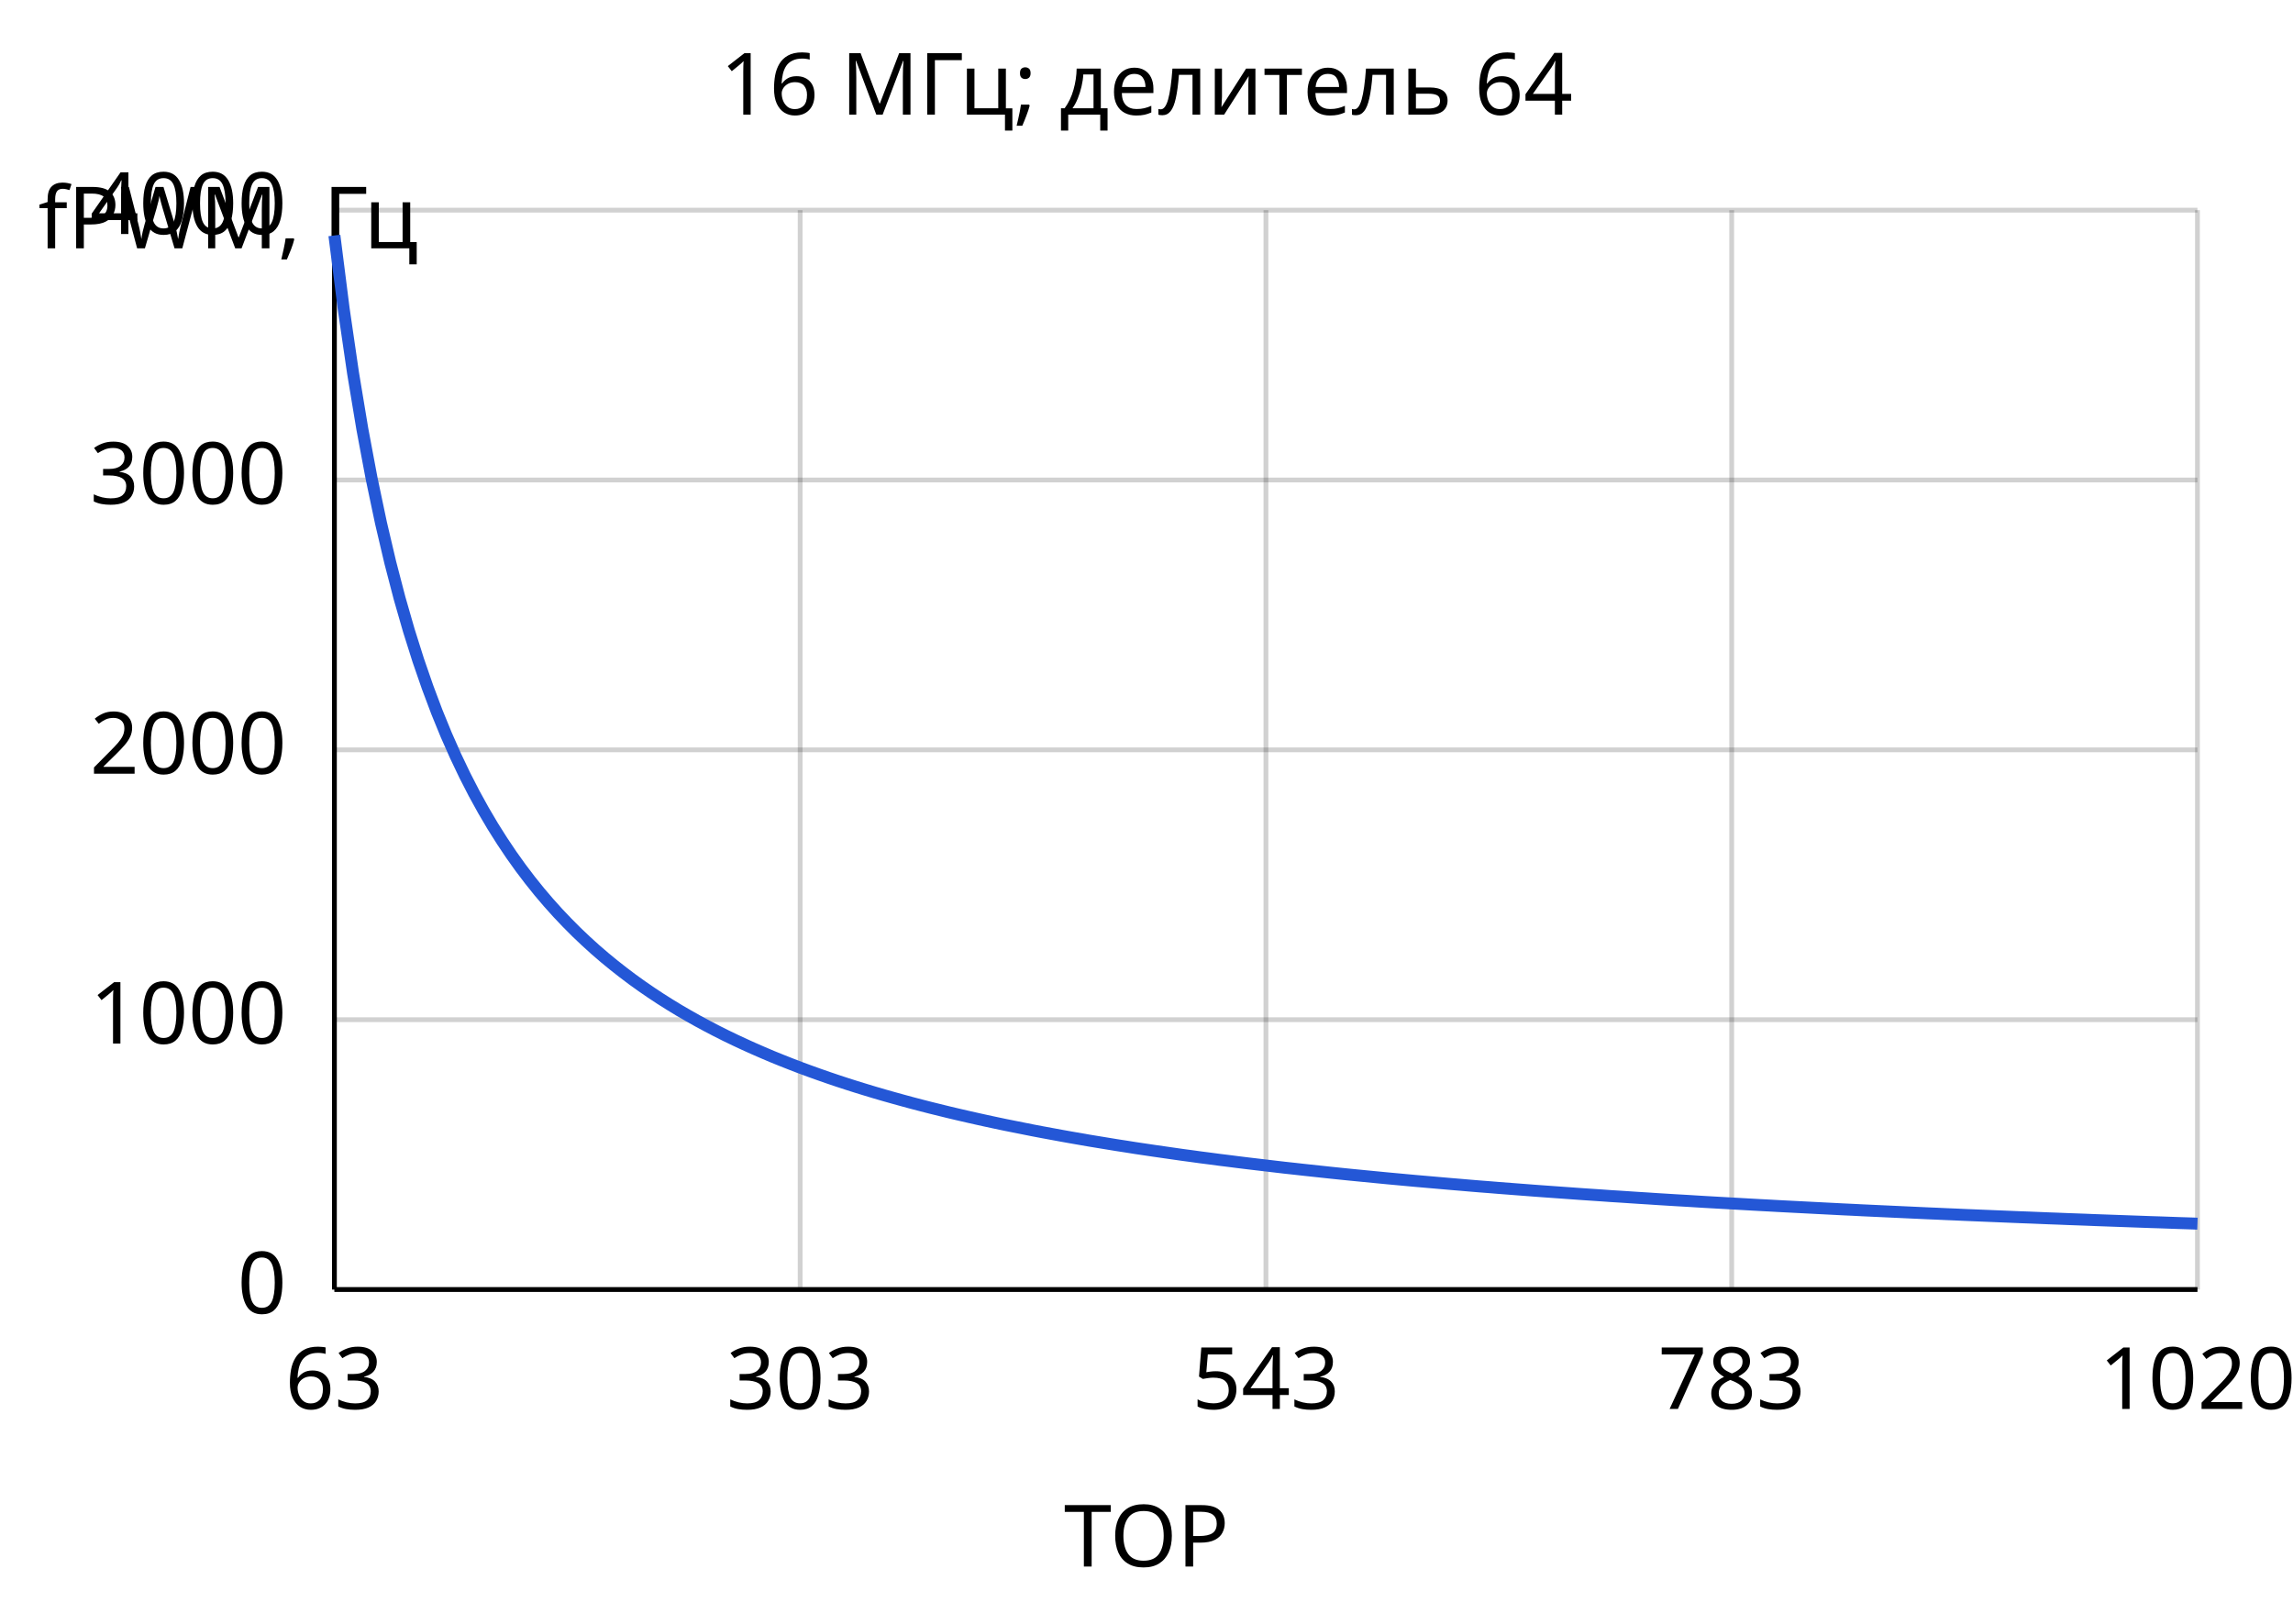
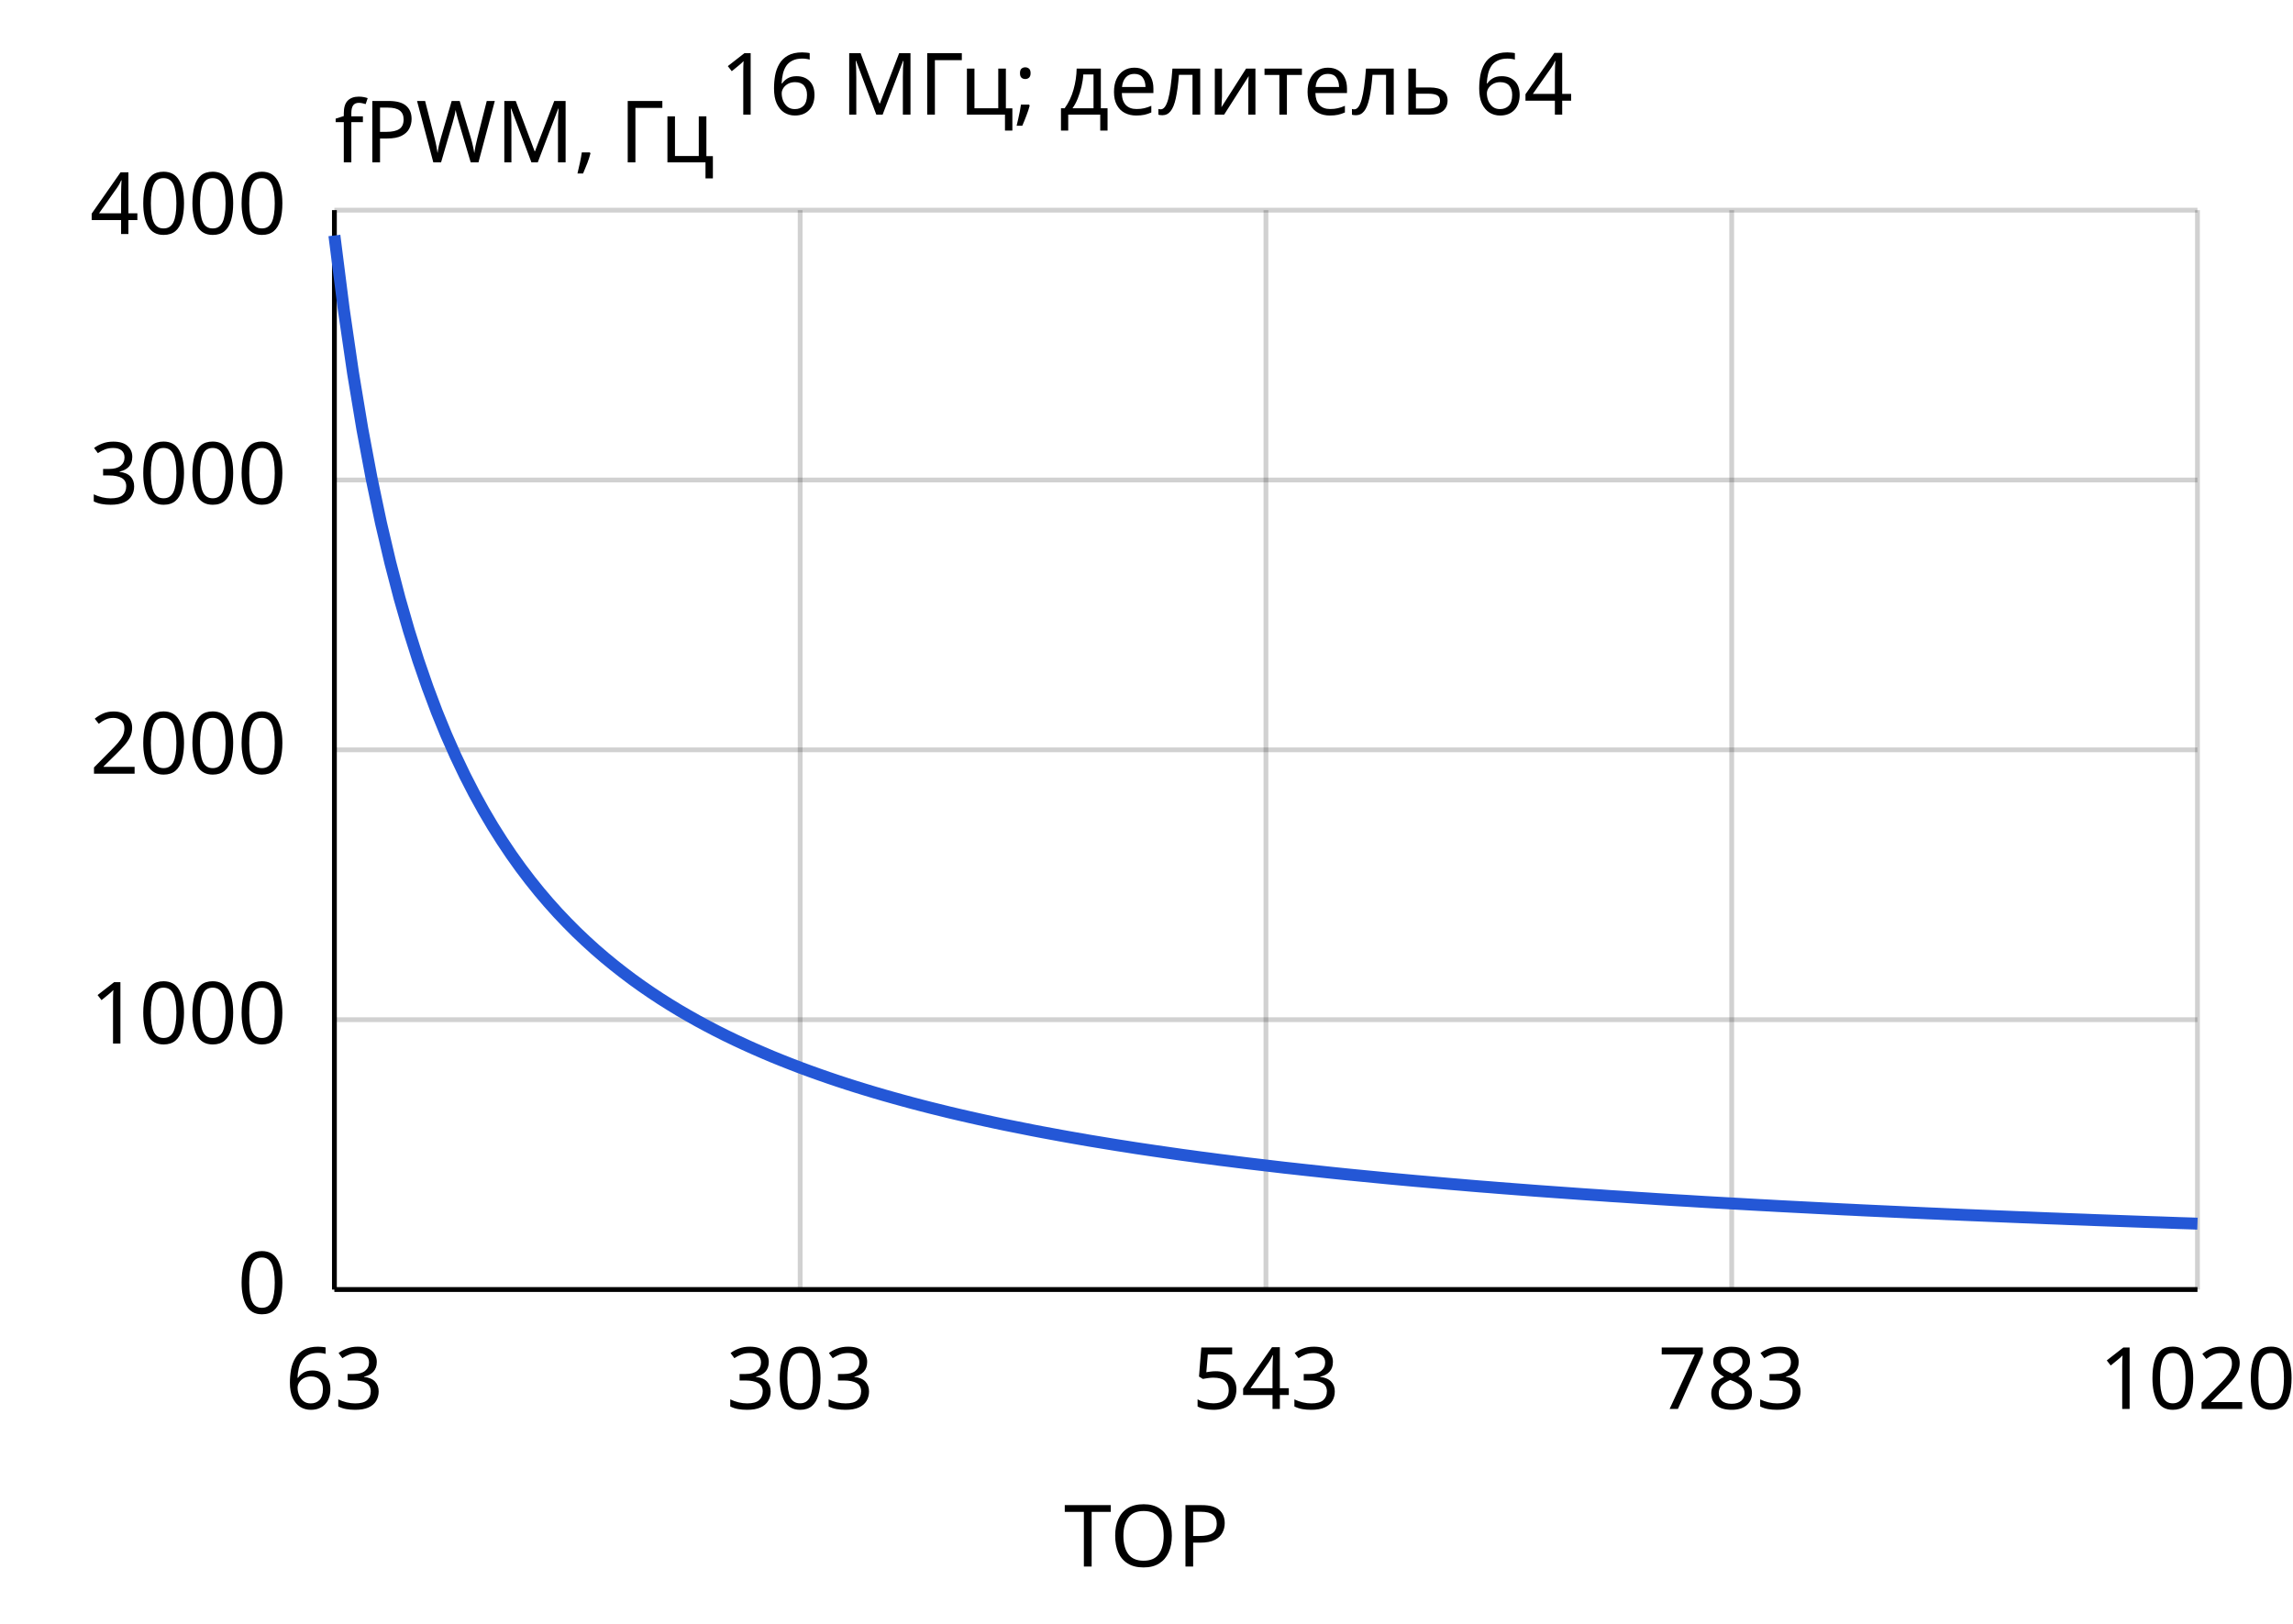
<svg xmlns="http://www.w3.org/2000/svg" viewBox="0 0 480 340" role="img">
  <defs>
    <marker id="arrow" viewBox="0 0 10 10" refX="8" refY="5" markerWidth="7" markerHeight="7" orient="auto-start-reverse">
      <path d="M0 0L10 5L0 10" fill="currentColor" />
    </marker>
  </defs>
  <g font-family="system-ui" font-size="18" fill="currentColor" stroke="none">
    <text x="240" y="24" text-anchor="middle">16 МГц; делитель 64</text>
    <text x="240" y="328" text-anchor="middle">TOP</text>
-     <text x="8" y="52">fPWM, Гц</text>
+     <text x="70" y="34">fPWM, Гц</text>
    <line x1="70" y1="44" x2="70" y2="270" stroke="currentColor" opacity=".18" />
    <line x1="70" y1="270" x2="460" y2="270" stroke="currentColor" opacity=".18" />
    <text x="70" y="295" text-anchor="middle">63</text>
    <text x="60" y="275" text-anchor="end">0</text>
    <line x1="167.5" y1="44" x2="167.5" y2="270" stroke="currentColor" opacity=".18" />
    <line x1="70" y1="213.5" x2="460" y2="213.5" stroke="currentColor" opacity=".18" />
    <text x="167.5" y="295" text-anchor="middle">303</text>
    <text x="60" y="218.5" text-anchor="end">1000</text>
    <line x1="265" y1="44" x2="265" y2="270" stroke="currentColor" opacity=".18" />
    <line x1="70" y1="157" x2="460" y2="157" stroke="currentColor" opacity=".18" />
    <text x="265" y="295" text-anchor="middle">543</text>
    <text x="60" y="162" text-anchor="end">2000</text>
    <line x1="362.5" y1="44" x2="362.5" y2="270" stroke="currentColor" opacity=".18" />
    <line x1="70" y1="100.5" x2="460" y2="100.5" stroke="currentColor" opacity=".18" />
    <text x="362.5" y="295" text-anchor="middle">783</text>
    <text x="60" y="105.5" text-anchor="end">3000</text>
    <line x1="460" y1="44" x2="460" y2="270" stroke="currentColor" opacity=".18" />
    <line x1="70" y1="44" x2="460" y2="44" stroke="currentColor" opacity=".18" />
    <text x="460" y="295" text-anchor="middle">1020</text>
    <text x="60" y="49" text-anchor="end">4000</text>
    <line x1="70" y1="44" x2="70" y2="270" stroke="currentColor" />
    <line x1="70" y1="270" x2="460" y2="270" stroke="currentColor" />
    <polyline points="70.00,49.30 71.95,64.69 73.90,78.08 75.85,89.83 77.80,100.23 79.75,109.49 81.70,117.79 83.65,125.28 85.60,132.06 87.55,138.24 89.50,143.88 91.45,149.07 93.40,153.84 95.35,158.25 97.30,162.34 99.25,166.14 101.20,169.68 103.15,172.99 105.10,176.08 107.05,178.99 109.00,181.72 110.95,184.29 112.90,186.72 114.85,189.01 116.80,191.18 118.75,193.23 120.70,195.19 122.65,197.04 124.60,198.81 126.55,200.49 128.50,202.09 130.45,203.62 132.40,205.09 134.35,206.49 136.30,207.83 138.25,209.12 140.20,210.35 142.15,211.54 144.10,212.67 146.05,213.77 148.00,214.82 149.95,215.84 151.90,216.82 153.85,217.76 155.80,218.67 157.75,219.55 159.70,220.40 161.65,221.23 163.60,222.02 165.55,222.79 167.50,223.54 169.45,224.26 171.40,224.96 173.35,225.64 175.30,226.30 177.25,226.94 179.20,227.56 181.15,228.16 183.10,228.75 185.05,229.32 187.00,229.87 188.95,230.41 190.90,230.94 192.85,231.45 194.80,231.95 196.75,232.43 198.70,232.91 200.65,233.37 202.60,233.82 204.55,234.26 206.50,234.69 208.45,235.11 210.40,235.52 212.35,235.91 214.30,236.30 216.25,236.69 218.20,237.06 220.15,237.42 222.10,237.78 224.05,238.13 226.00,238.47 227.95,238.81 229.90,239.13 231.85,239.45 233.80,239.77 235.75,240.07 237.70,240.38 239.65,240.67 241.60,240.96 243.55,241.24 245.50,241.52 247.45,241.80 249.40,242.06 251.35,242.33 253.30,242.58 255.25,242.84 257.20,243.08 259.15,243.33 261.10,243.57 263.05,243.80 265.00,244.03 266.95,244.26 268.90,244.49 270.85,244.70 272.80,244.92 274.75,245.13 276.70,245.34 278.65,245.55 280.60,245.75 282.55,245.95 284.50,246.14 286.45,246.33 288.40,246.52 290.35,246.71 292.30,246.89 294.25,247.07 296.20,247.25 298.15,247.42 300.10,247.59 302.05,247.76 304.00,247.93 305.95,248.09 307.90,248.26 309.85,248.42 311.80,248.57 313.75,248.73 315.70,248.88 317.65,249.03 319.60,249.18 321.55,249.33 323.50,249.47 325.45,249.61 327.40,249.75 329.35,249.89 331.30,250.03 333.25,250.16 335.20,250.29 337.15,250.43 339.10,250.55 341.05,250.68 343.00,250.81 344.95,250.93 346.90,251.06 348.85,251.18 350.80,251.30 352.75,251.41 354.70,251.53 356.65,251.65 358.60,251.76 360.55,251.87 362.50,251.98 364.45,252.09 366.40,252.20 368.35,252.31 370.30,252.41 372.25,252.52 374.20,252.62 376.15,252.72 378.10,252.82 380.05,252.92 382.00,253.02 383.95,253.12 385.90,253.22 387.85,253.31 389.80,253.41 391.75,253.50 393.70,253.59 395.65,253.68 397.60,253.77 399.55,253.86 401.50,253.95 403.45,254.04 405.40,254.12 407.35,254.21 409.30,254.29 411.25,254.38 413.20,254.46 415.15,254.54 417.10,254.62 419.05,254.70 421.00,254.78 422.95,254.86 424.90,254.93 426.85,255.01 428.80,255.09 430.75,255.16 432.70,255.24 434.65,255.31 436.60,255.38 438.55,255.46 440.50,255.53 442.45,255.60 444.40,255.67 446.35,255.74 448.30,255.81 450.25,255.88 452.20,255.94 454.15,256.01 456.10,256.08 458.05,256.14 460.00,256.21" fill="none" stroke="var(--accent, #2457d6)" stroke-width="2.5" stroke-dasharray="" />
  </g>
</svg>
